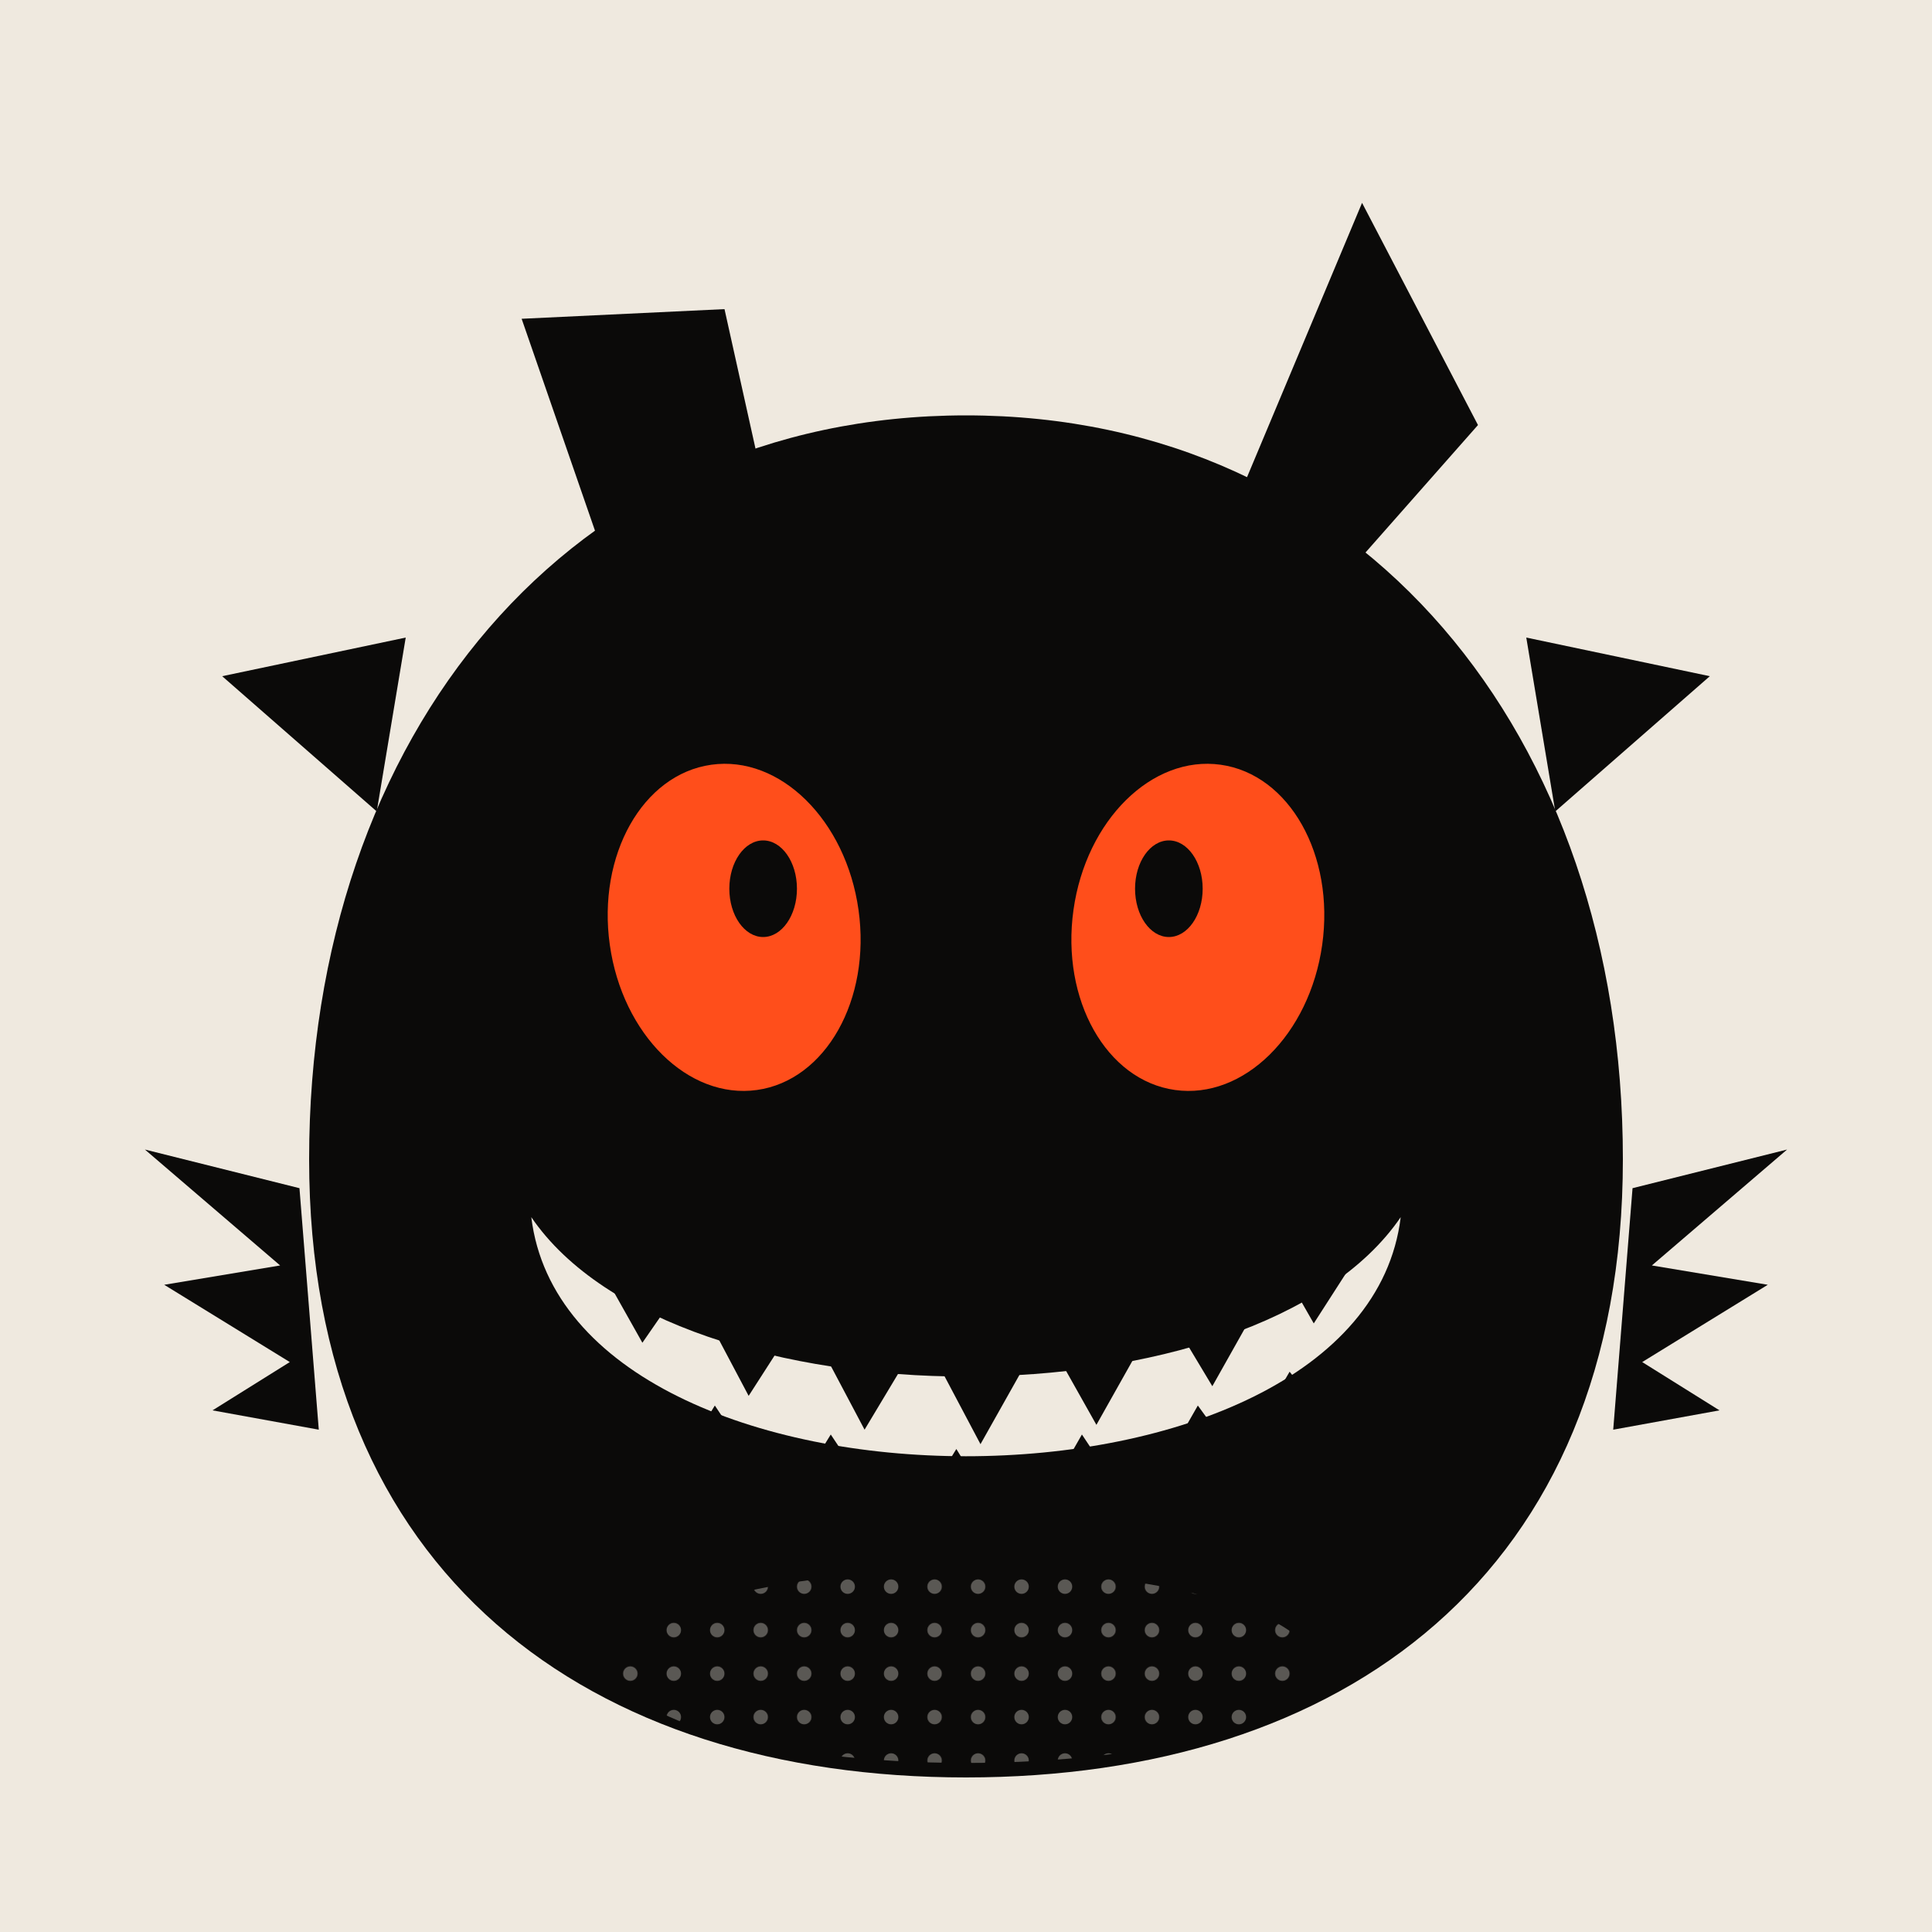
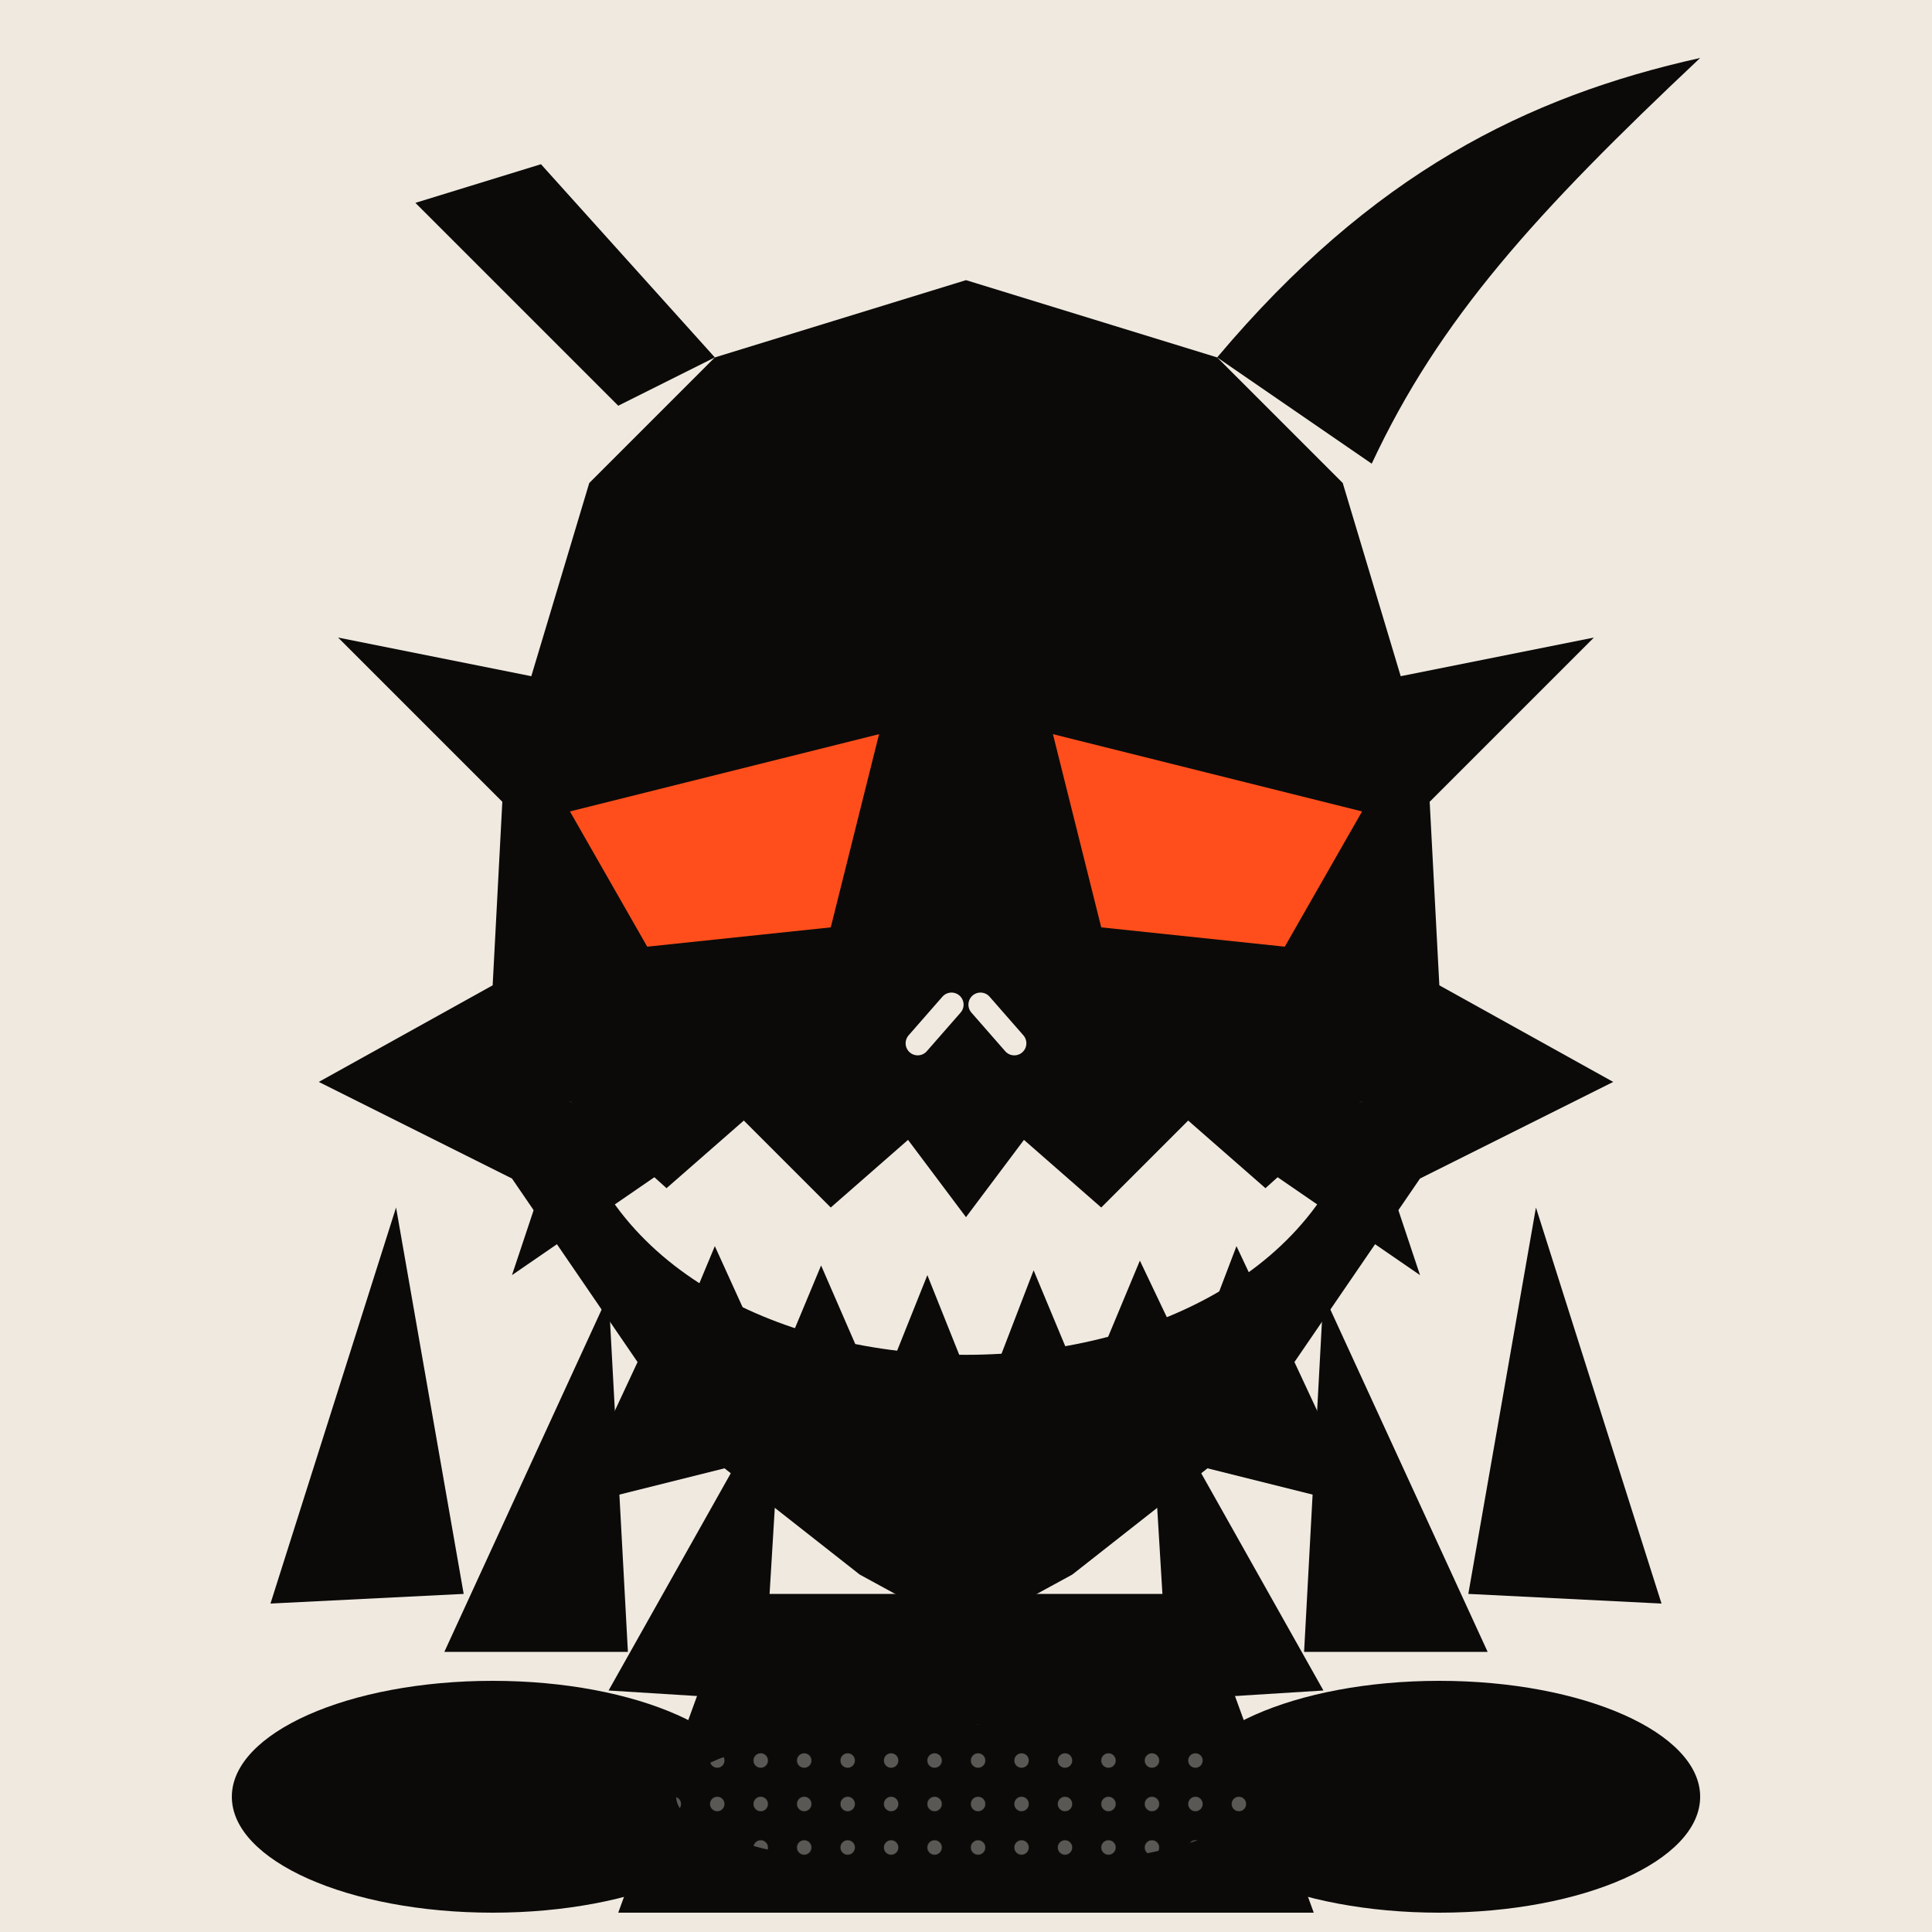
<svg xmlns="http://www.w3.org/2000/svg" viewBox="0 0 400 400">
  <rect width="400" height="400" fill="#EFE9DF" />
  <defs>
    <pattern id="ht" width="9" height="9" patternUnits="userSpaceOnUse">
      <circle cx="4.5" cy="4.5" r="1.5" fill="#EFE9DF" opacity=".35" />
    </pattern>
  </defs>
-   <path d="M200,86 C118,86 64,152 64,240 C64,326 122,368 200,368 C278,368 336,326 336,240 C336,152 282,86 200,86 Z" fill="#0B0A09" />
-   <path d="M126,118 L108,66 L150,64 L158,100 Z" fill="#0B0A09" />
-   <path d="M256,104 L282,42 L306,88 L276,122 Z" fill="#0B0A09" />
-   <path d="M78,168 L46,140 L84,132 Z" fill="#0B0A09" />
-   <path d="M322,168 L354,140 L316,132 Z" fill="#0B0A09" />
-   <ellipse cx="152" cy="192" rx="26" ry="34" fill="#FF4E1B" transform="rotate(-8 152 192)" />
-   <ellipse cx="248" cy="192" rx="26" ry="34" fill="#FF4E1B" transform="rotate(8 248 192)" />
-   <ellipse cx="158" cy="184" rx="7" ry="10" fill="#0B0A09" />
-   <ellipse cx="242" cy="184" rx="7" ry="10" fill="#0B0A09" />
-   <path d="M110,252 C140,296 260,296 290,252 C282,318 118,318 110,252 Z" fill="#EFE9DF" />
  <g fill="#0B0A09">
-     <path d="M124,262 l9,16 9,-13 Z" />
-     <path d="M146,272 l9,17 9,-14 Z" />
-     <path d="M170,279 l9,17 9,-15 Z" />
-     <path d="M194,282 l9,17 9,-16 Z" />
-     <path d="M218,279 l9,16 9,-16 Z" />
-     <path d="M242,272 l9,15 9,-16 Z" />
-     <path d="M264,260 l8,14 9,-14 Z" />
-     <path d="M140,304 l8,-13 8,12 Z" />
-     <path d="M164,310 l8,-13 8,12 Z" />
-     <path d="M190,313 l8,-13 8,13 Z" />
-     <path d="M216,311 l8,-14 8,12 Z" />
-     <path d="M240,305 l8,-14 8,11 Z" />
-     <path d="M260,296 l7,-12 8,10 Z" />
+     <path d="M56,332 L82,250 L96,330 Z" />
+     <path d="M92,342 L126,268 L130,342 Z" />
+     <path d="M126,350 L162,286 L158,352 Z" />
+     <ellipse cx="102" cy="372" rx="54" ry="24" />
+     <path d="M344,332 L318,250 L304,330 Z" />
+     <path d="M308,342 L274,268 L270,342 Z" />
+     <path d="M274,350 L238,286 L242,352 Z" />
+     <ellipse cx="298" cy="372" rx="54" ry="24" />
  </g>
-   <ellipse cx="200" cy="345" rx="72" ry="20" fill="url(#ht)" />
+   <path d="M152,330 L248,330 L272,396 L128,396 Z" fill="#0B0A09" />
+   <ellipse cx="200" cy="372" rx="60" ry="15" fill="url(#ht)" />
+   <path d="M252,74 C284,36 316,20 352,12 C318,44 298,66 284,96 Z" fill="#0B0A09" />
+   <path d="M148,74 L112,34 L86,42 L128,84 Z" fill="#0B0A09" />
+   <path d="M200,58 L252,74 L278,100 L290,140 L330,132 L296,166 L298,204 L334,224 L294,244 L268,282 L282,312 L250,304 L222,326 L200,338 L178,326 L150,304 L118,312 L132,282 L106,244 L66,224 L102,204 L104,166 L70,132 L110,140 L122,100 L148,74 Z" fill="#0B0A09" />
+   <path d="M118,168 L182,152 L172,192 L134,196 Z" fill="#FF4E1B" />
+   <path d="M282,168 L218,152 L228,192 L266,196 Z" fill="#FF4E1B" />
+   <g stroke="#EFE9DF" stroke-width="5" stroke-linecap="round">
+     <line x1="190" y1="216" x2="197" y2="208" />
+     <line x1="210" y1="216" x2="203" y2="208" />
+   </g>
+   <path d="M118,228 L138,246 L154,232 L172,250 L188,236 L200,252 L212,236 L228,250 L246,232 L262,246 L282,228 C268,298 132,298 118,228 Z" fill="#EFE9DF" />
  <g fill="#0B0A09">
-     <path d="M62,246 L30,238 L58,262 L34,266 L60,282 L44,292 L66,296 Z" />
-     <path d="M338,246 L370,238 L342,262 L366,266 L340,282 L356,292 L334,296 Z" />
+     <path d="M138,282 L148,258 L158,280 Z" />
+     <path d="M160,286 L170,262 L180,285 Z" />
+     <path d="M182,289 L192,264 L202,289 Z" />
+     <path d="M204,289 L214,263 L224,287 Z" />
+     <path d="M226,285 L236,261 L246,282 Z" />
+     <path d="M248,279 L256,258 L264,275 Z" />
+     <path d="M118,228 L106,264 L138,242 Z" />
+     <path d="M282,228 L294,264 L262,242 Z" />
  </g>
</svg>
